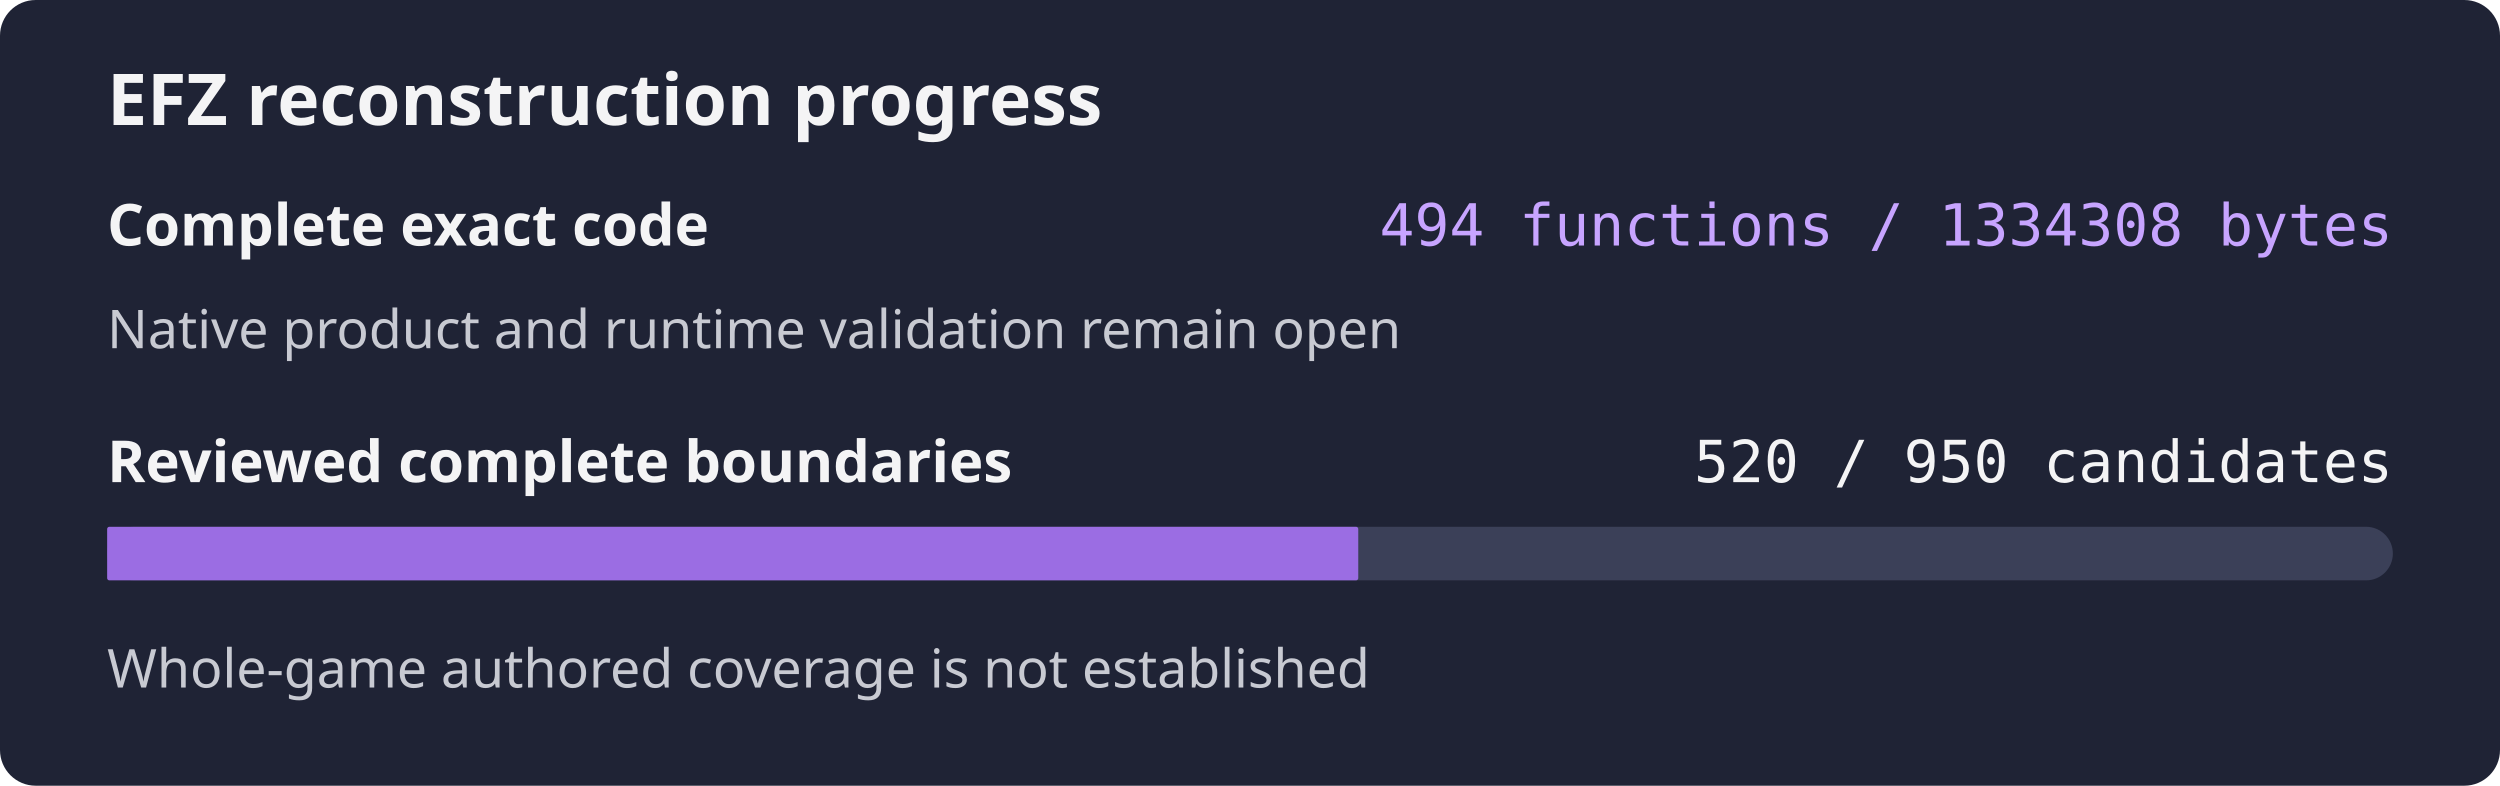
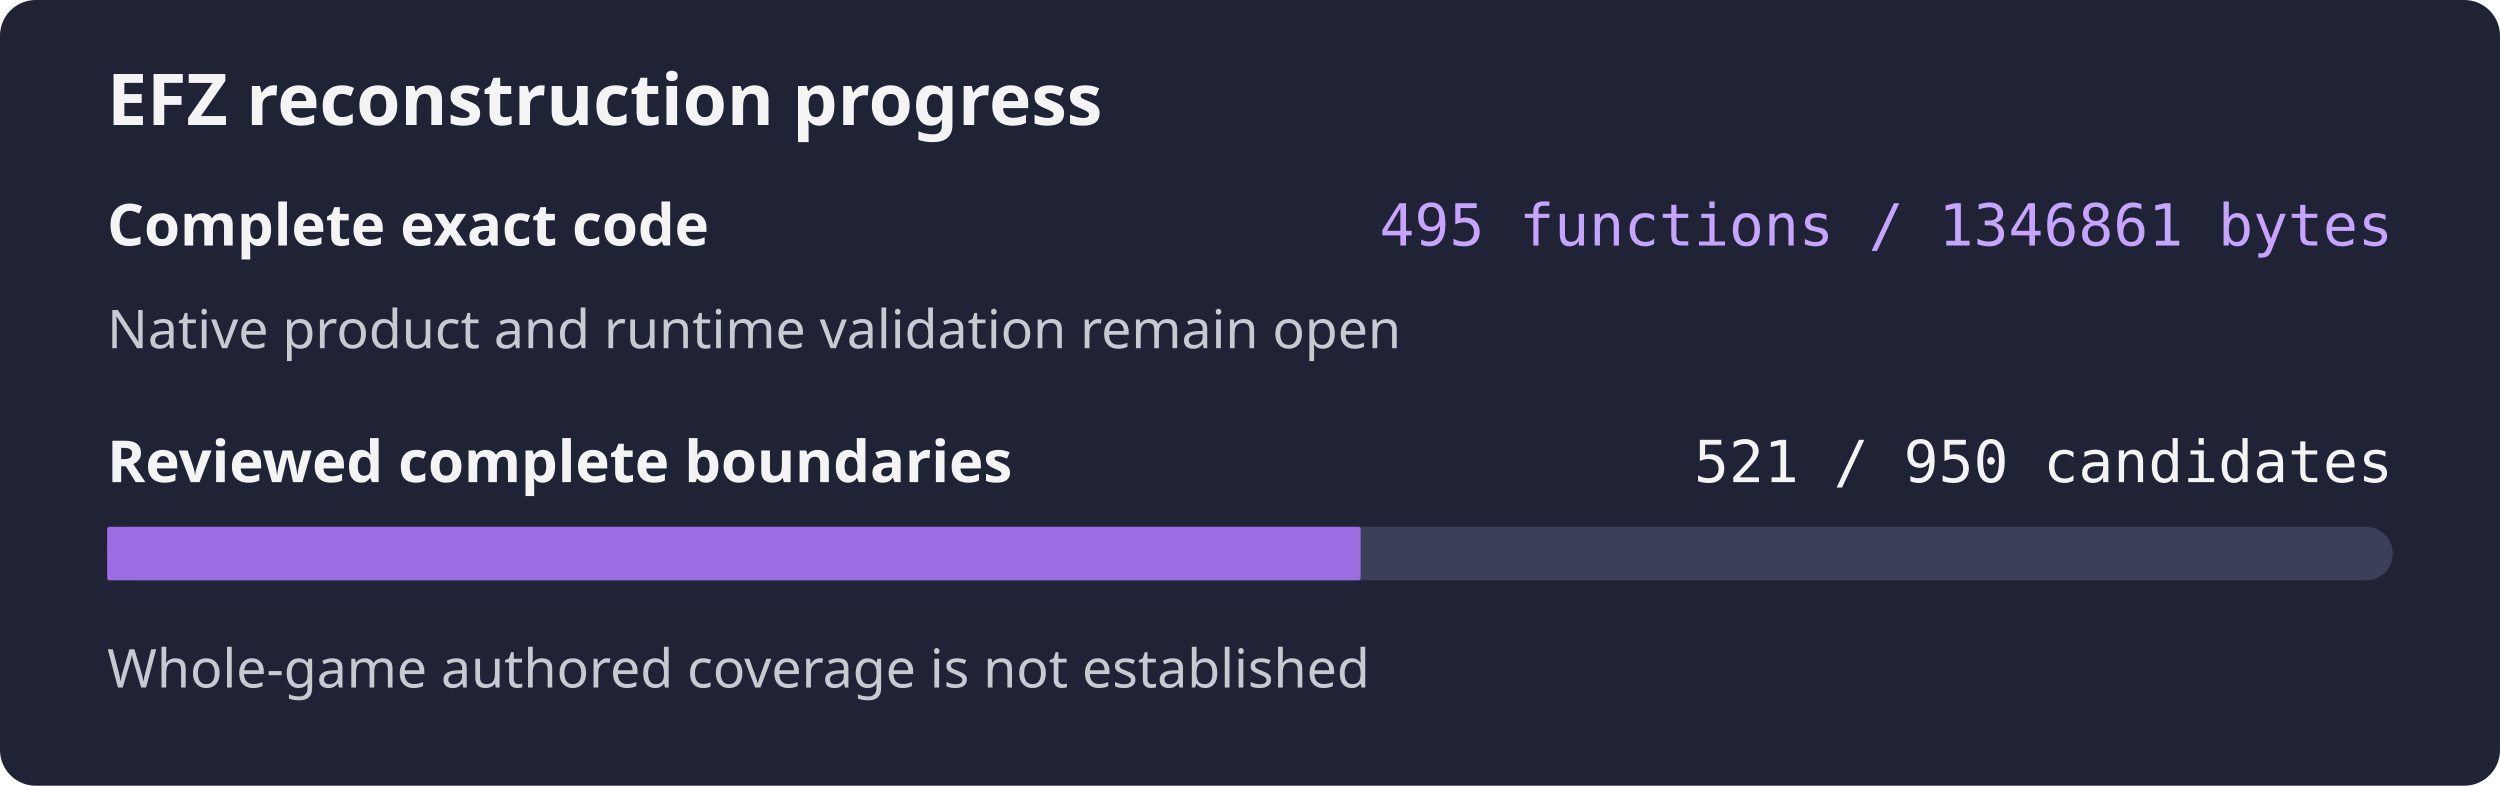
- <svg xmlns="http://www.w3.org/2000/svg" width="560" height="176" role="img" aria-label="EFZ reconstruction: 494 exact functions, 1334308 exact bytes; 520 reviewed boundaries out of 950 candidates">
+ <svg xmlns="http://www.w3.org/2000/svg" width="560" height="176" role="img" aria-label="EFZ reconstruction: 495 exact functions, 1346861 exact bytes; 521 reviewed boundaries out of 950 candidates">
  <rect width="560" height="176" rx="8" fill="#1f2335" />
  <text x="24" y="28" fill="#f4f4f5" font-family="sans-serif" font-size="16" font-weight="600">EFZ reconstruction progress</text>
  <text x="24" y="55" fill="#f4f4f5" font-family="sans-serif" font-size="13" font-weight="600">Complete exact code</text>
-   <text x="536" y="55" fill="#c7a4ff" text-anchor="end" font-family="monospace" font-size="13">494 functions / 1334308 bytes</text>
+   <text x="536" y="55" fill="#c7a4ff" text-anchor="end" font-family="monospace" font-size="13">495 functions / 1346861 bytes</text>
  <text x="24" y="78" fill="#c8cad2" font-family="sans-serif" font-size="12">Native product and runtime validation remain open</text>
  <text x="24" y="108" fill="#f4f4f5" font-family="sans-serif" font-size="13" font-weight="600">Reviewed complete boundaries</text>
-   <text x="536" y="108" fill="#f4f4f5" text-anchor="end" font-family="monospace" font-size="13">520 / 950 candidates</text>
+   <text x="536" y="108" fill="#f4f4f5" text-anchor="end" font-family="monospace" font-size="13">521 / 950 candidates</text>
  <rect x="24" y="118" width="512" height="12" rx="6" fill="#3b4058" />
-   <rect x="24" y="118" width="280.25" height="12" rx="0.5" fill="#9b6de3" />
+   <rect x="24" y="118" width="280.79" height="12" rx="0.5" fill="#9b6de3" />
  <text x="24" y="154" fill="#c8cad2" font-family="sans-serif" font-size="12">Whole-game authored coverage is not established</text>
</svg>
